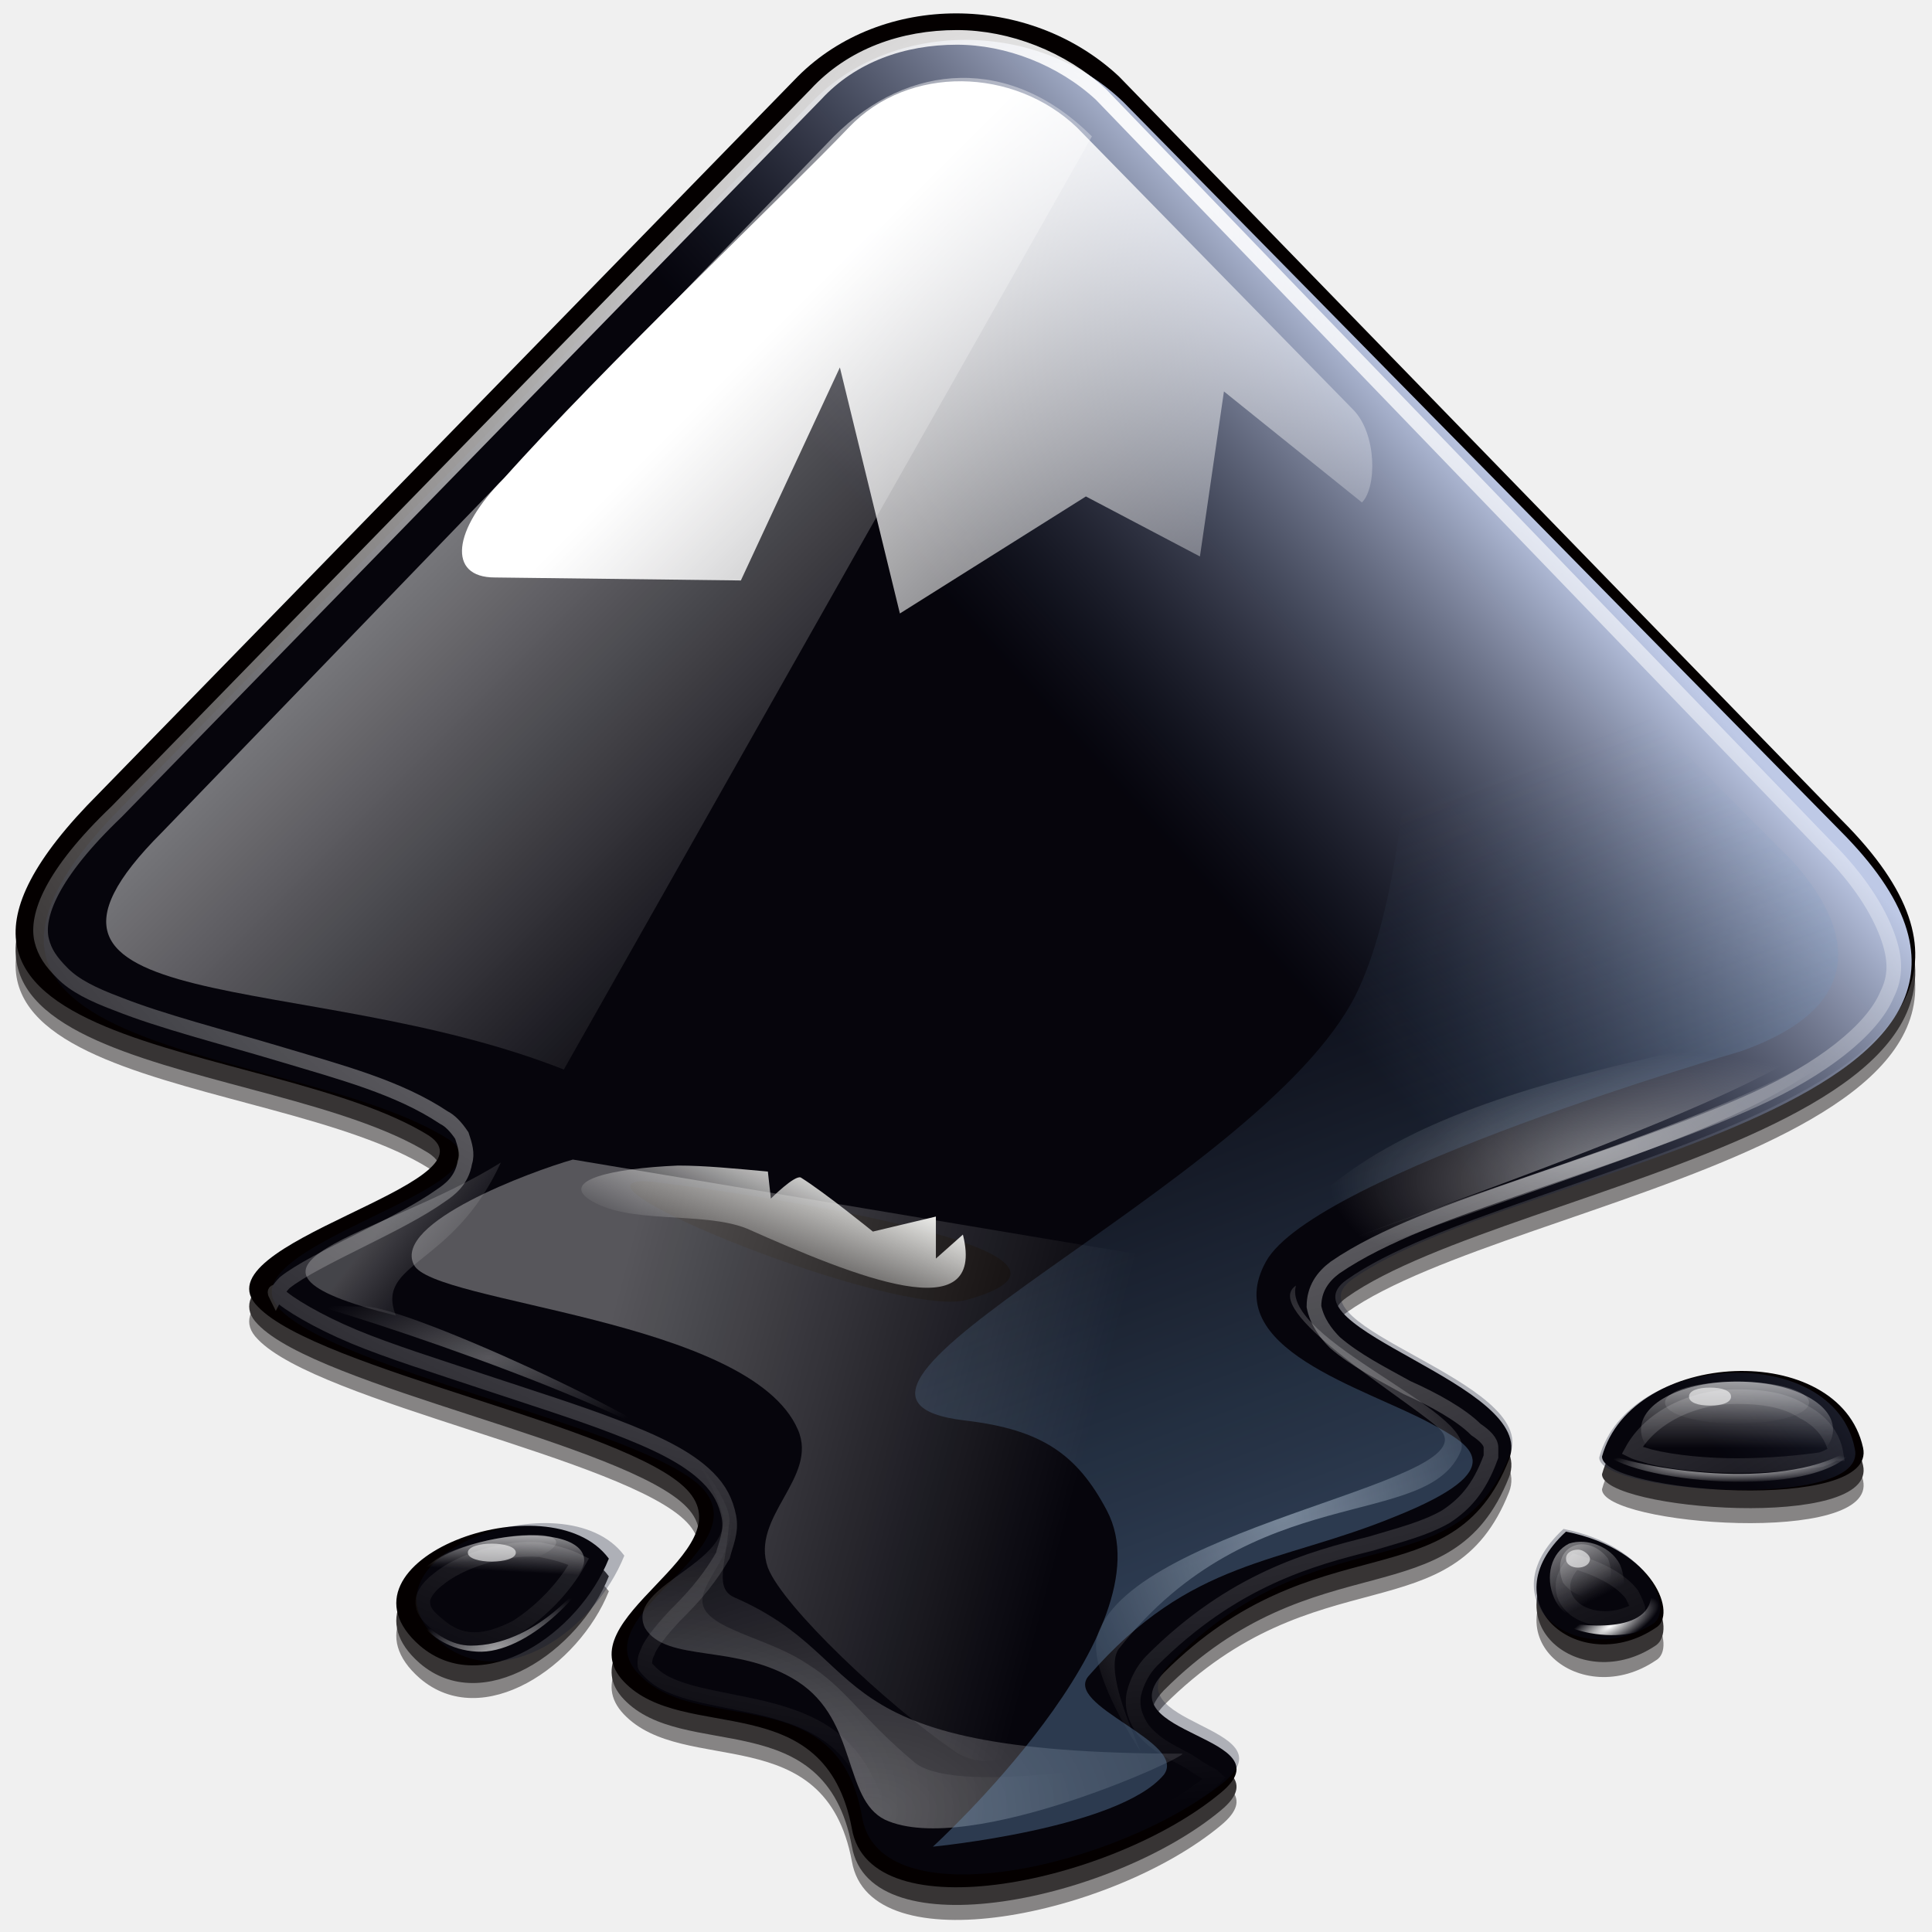
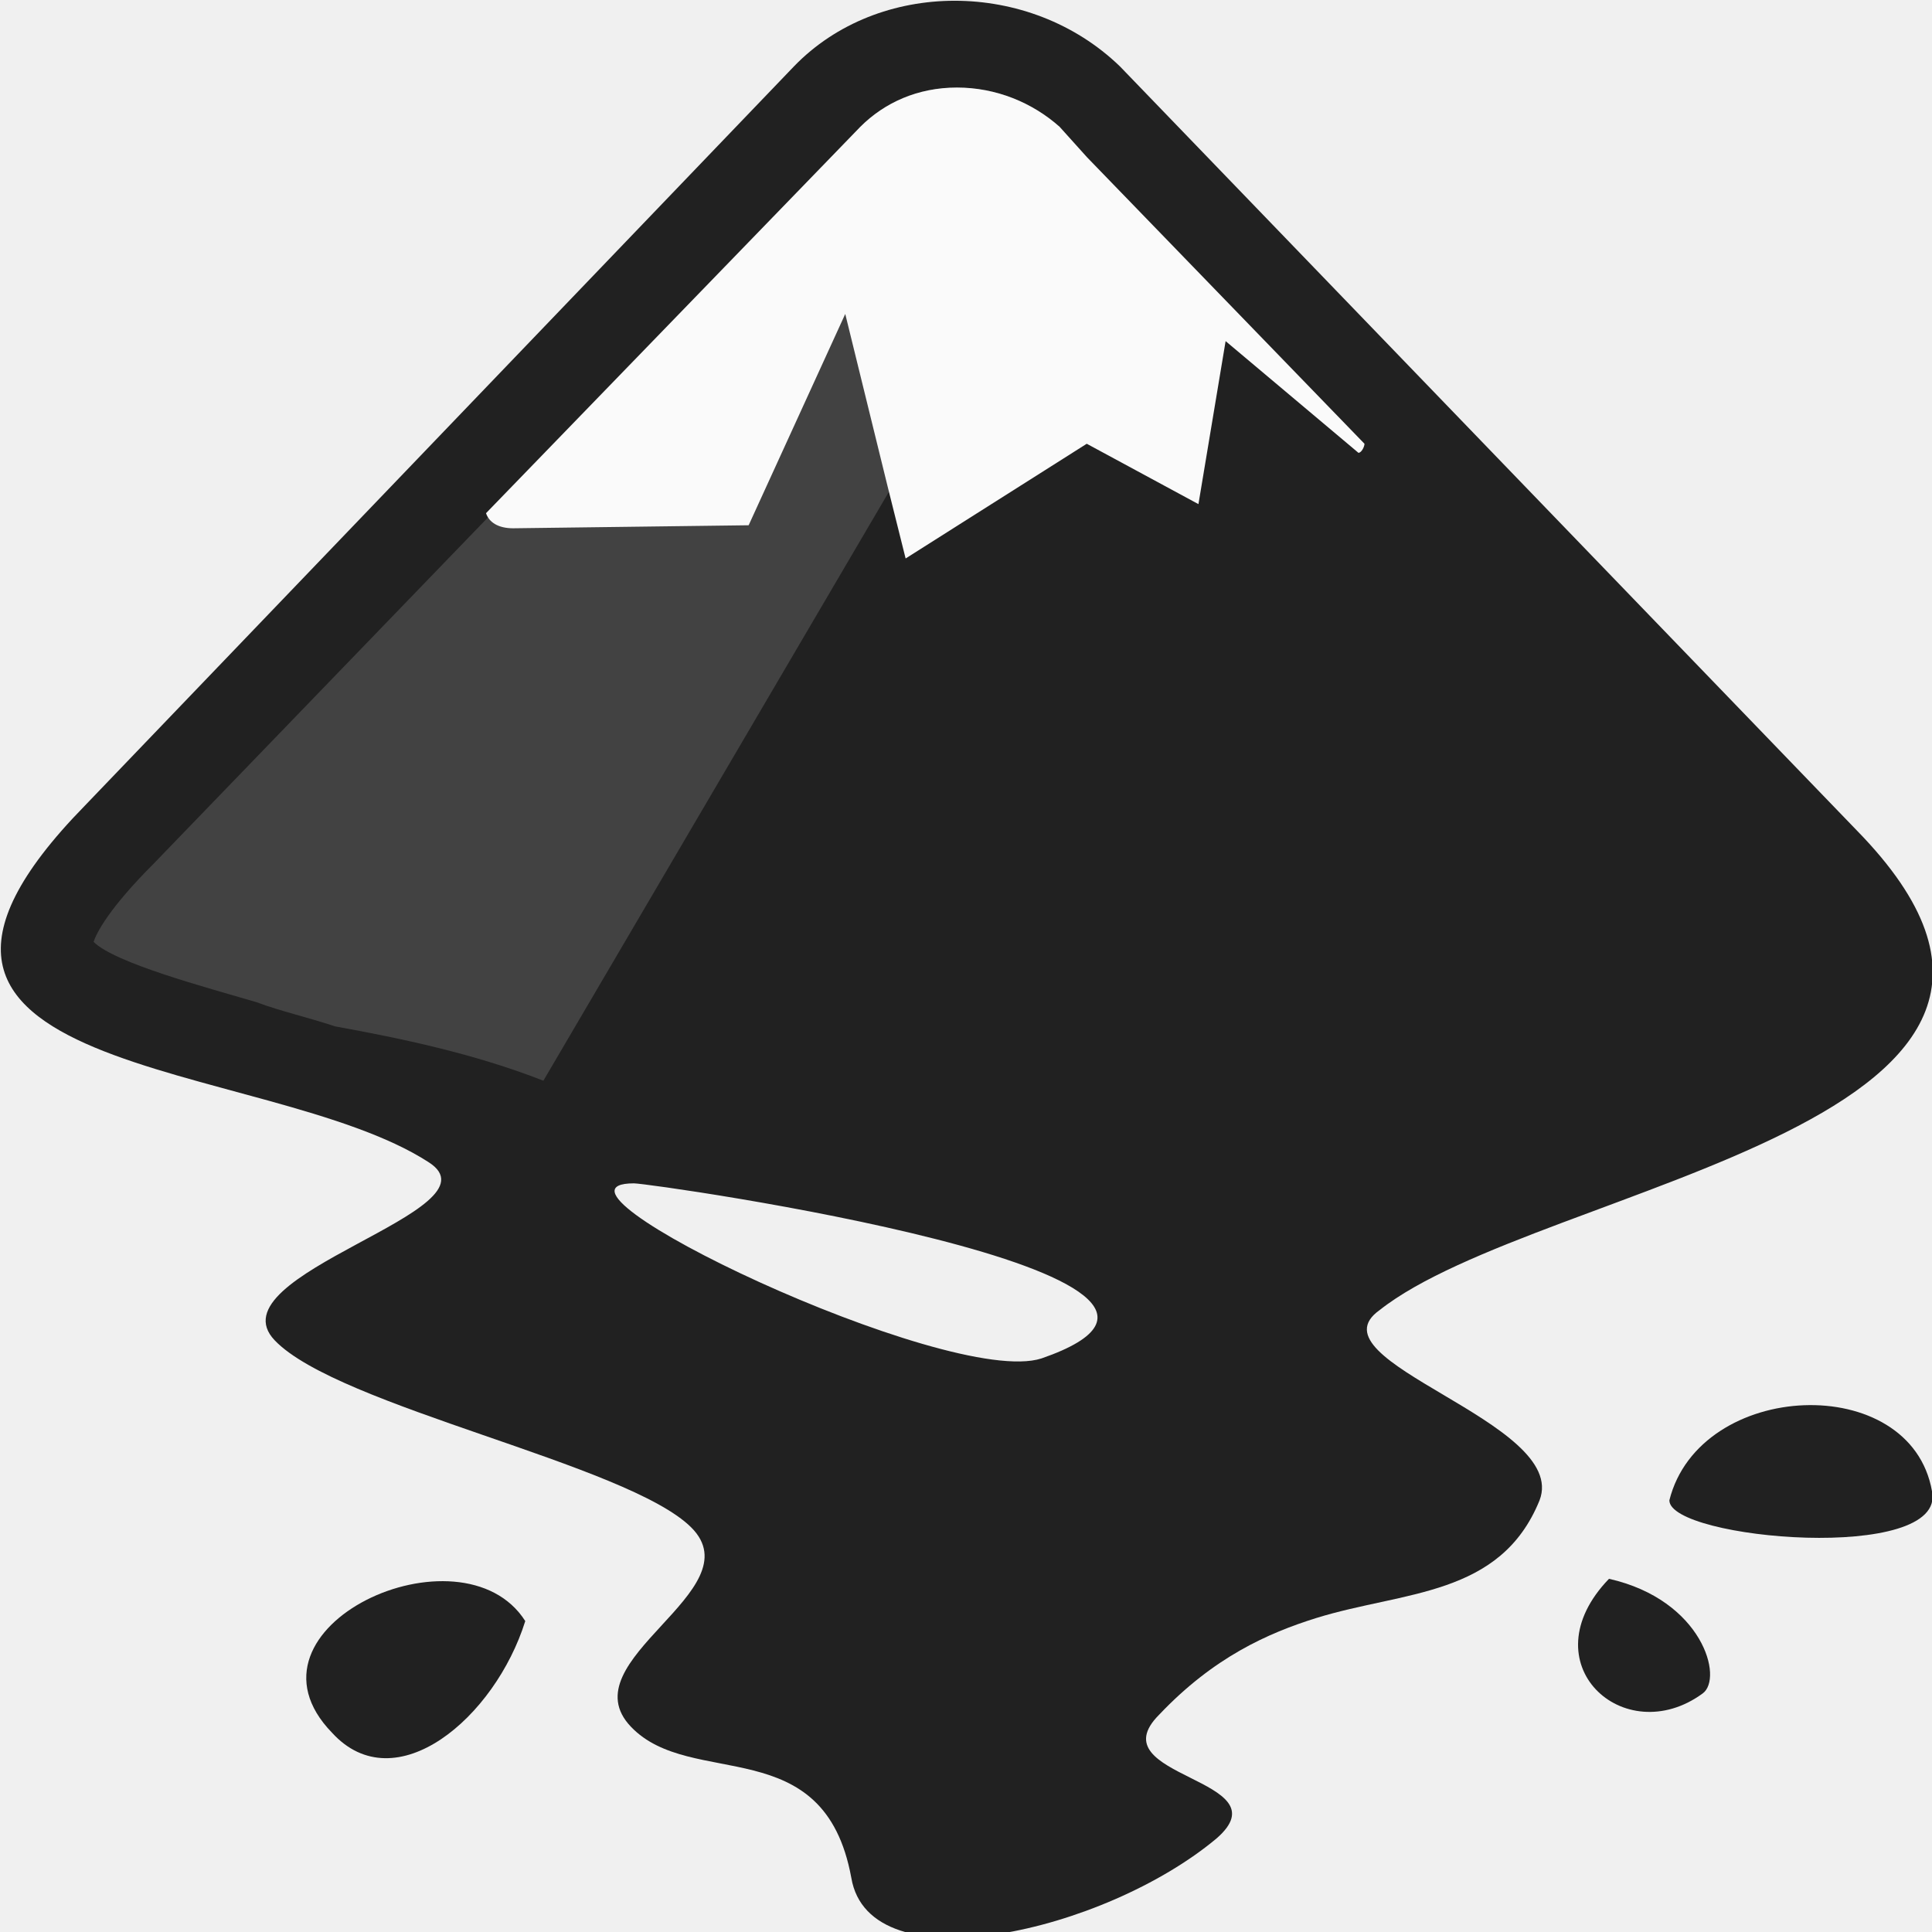
- <svg xmlns="http://www.w3.org/2000/svg" xmlns:xlink="http://www.w3.org/1999/xlink" version="1.1" id="图层_1" x="0px" y="0px" viewBox="0 0 64 64" style="enable-background:new 0 0 64 64;" xml:space="preserve">
+ <svg xmlns="http://www.w3.org/2000/svg" version="1.1" id="图层_1" x="0px" y="0px" viewBox="0 0 64 64" style="enable-background:new 0 0 64 64;" xml:space="preserve">
  <style type="text/css">
- 	.st0{enable-background:new    ;}
- 	.st1{opacity:0.783;}
- 	.st2{fill:#040000;}
- 	.st3{opacity:0.576;fill:#040000;enable-background:new    ;}
- 	.st4{fill:none;}
- 	.st5{clip-path:url(#SVGID_2_);}
- 	.st6{fill:url(#outline1_1_);}
- 	.st7{opacity:0.505;fill:url(#path7643_1_);enable-background:new    ;}
- 	.st8{fill:url(#icecap_1_);}
- 	.st9{opacity:0.217;fill:url(#path8566_1_);enable-background:new    ;}
- 	.st10{opacity:0.276;enable-background:new    ;}
- 	.st11{fill:url(#SVGID_3_);}
- 	.st12{opacity:0.453;fill:url(#path8736_1_);enable-background:new    ;}
- 	.st13{opacity:0.512;enable-background:new    ;}
- 	.st14{fill:url(#SVGID_4_);}
- 	.st15{opacity:0.286;fill:url(#path8864_1_);enable-background:new    ;}
- 	.st16{opacity:0.621;enable-background:new    ;}
- 	.st17{fill:url(#SVGID_5_);}
- 	.st18{fill:url(#SVGID_6_);}
- 	.st19{opacity:0.286;fill:url(#path8984_1_);enable-background:new    ;}
- 	.st20{fill:url(#SVGID_7_);}
- 	.st21{fill:url(#SVGID_8_);}
- 	.st22{fill:url(#path8996_1_);}
- 	.st23{opacity:0.286;fill:url(#path9006_1_);enable-background:new    ;}
- 	.st24{fill:url(#SVGID_9_);}
- 	.st25{opacity:0.616;enable-background:new    ;}
- 	.st26{fill:url(#SVGID_10_);}
- 	.st27{fill:none;stroke:url(#_x38_7235_1_);stroke-width:0.488;}
- 	.st28{opacity:0.325;enable-background:new    ;}
- 	.st29{fill:url(#SVGID_11_);}
- 	.st30{fill:url(#path5783_1_);}
- 	.st31{opacity:0.478;enable-background:new    ;}
- 	.st32{fill:url(#SVGID_12_);}
- 	.st33{opacity:0.586;fill:#FFFFFF;enable-background:new    ;}
- 	.st34{opacity:0.251;fill:url(#path5049_1_);enable-background:new    ;}
- 	.st35{opacity:0.363;enable-background:new    ;}
- 	.st36{fill:url(#SVGID_13_);}
+ 	.st0{fill:#212121;}
+ 	.st1{fill:#424242;}
+ 	.st2{fill:#FAFAFA;}
</style>
-   <g id="g9139" transform="matrix(0.9939405,0,0,0.9939405,0.3893711,-1.445076)" class="st0">
-     <g id="g6035" transform="translate(3.6896803e-7,0.4883067)" class="st1">
-       <path id="path5987" class="st2" d="M26.2,4.1L2.9,28c-8.8,8.8,5.7,8.1,11,11.4c2.4,1.6-7.8,3.6-5.7,5.7c2,2.1,12.3,4,14.3,6.1    c2,2.1-4.1,4.3-2.1,6.4c2,2.1,6.7,0.1,7.6,4.9c0.6,3.5,8.7,1.8,12.3-1.2c2.3-1.9-3.9-1.9-1.9-4c5.1-5.1,9.6-2.3,11.5-7.1    c1-2.5-7.7-4.4-5.4-6c5.5-3.9,25.9-5.9,16.5-15.3L36.9,4.1C33.9,1.3,29,1.3,26.2,4.1L26.2,4.1z M53,50.1c0,1.2,9.2,1.9,8.7-0.3    C60.9,46.2,54,46.5,53,50.1z M13.6,56.4c2.1,1.8,5.3-0.4,6.3-2.9C17.9,50.8,10.4,53.6,13.6,56.4z M51.8,52.6    c-2.6,2.4,0.5,4.9,3,3.2C55.5,55.3,54.8,53.1,51.8,52.6z" />
-       <path id="path6021" class="st3" d="M26.2,4.6L2.9,28.5c-8.8,8.8,5.7,8.1,11,11.4c2.4,1.6-7.8,3.6-5.7,5.7c2,2.1,12.3,4,14.3,6.1    c2,2.1-4.1,4.3-2.1,6.4c2,2.1,6.7,0.1,7.6,4.9c0.6,3.5,8.7,1.8,12.3-1.2c2.3-1.9-3.9-1.9-1.9-4c5.1-5.1,9.6-2.3,11.5-7.1    c1-2.5-7.7-4.4-5.4-6c5.5-3.9,25.9-5.9,16.5-15.3L36.9,4.6C33.9,1.8,29,1.8,26.2,4.6L26.2,4.6z M53,50.6c0,1.2,9.2,1.9,8.7-0.3    C60.9,46.7,54,47,53,50.6z M13.6,56.9c2.1,1.8,5.3-0.4,6.3-2.9C17.9,51.3,10.4,54.1,13.6,56.9z M51.8,53.1c-2.6,2.4,0.5,4.9,3,3.2    C55.5,55.9,54.8,53.7,51.8,53.1z" />
-     </g>
-     <path id="use7631" class="st2" d="M26.2,4L2.9,27.9c-8.8,8.8,5.7,8.1,11,11.4c2.4,1.6-7.8,3.6-5.7,5.7c2,2.1,12.3,4,14.3,6.1   c2,2.1-4.1,4.3-2.1,6.4c2,2.1,6.7,0.1,7.6,4.9c0.6,3.5,8.7,1.8,12.3-1.2c2.3-1.9-3.9-1.9-1.9-4c5.1-5.1,9.6-2.3,11.5-7.1   c1-2.5-7.7-4.4-5.4-6c5.5-3.9,25.9-5.9,16.5-15.3L36.9,4C33.9,1.2,29,1.2,26.2,4z M53,50c0,1.2,9.2,1.9,8.7-0.3   C60.9,46.1,54,46.4,53,50z M13.6,56.3c2.1,1.8,5.3-0.4,6.3-2.9C17.9,50.7,10.4,53.5,13.6,56.3z M51.8,52.5c-2.6,2.4,0.5,4.9,3,3.2   C55.5,55.3,54.8,53.1,51.8,52.5z" />
-     <path id="use7639" class="st4" d="M26.2,4L2.9,27.9c-8.8,8.8,5.7,8.1,11,11.4c2.4,1.6-7.8,3.6-5.7,5.7c2,2.1,12.3,4,14.3,6.1   c2,2.1-4.1,4.3-2.1,6.4c2,2.1,6.7,0.1,7.6,4.9c0.6,3.5,8.7,1.8,12.3-1.2c2.3-1.9-3.9-1.9-1.9-4c5.1-5.1,9.6-2.3,11.5-7.1   c1-2.5-7.7-4.4-5.4-6c5.5-3.9,25.9-5.9,16.5-15.3L36.9,4C33.9,1.2,29,1.2,26.2,4z M53,50c0,1.2,9.2,1.9,8.7-0.3   C60.9,46.1,54,46.4,53,50z M13.6,56.3c2.1,1.8,5.3-0.4,6.3-2.9C17.9,50.7,10.4,53.5,13.6,56.3z M51.8,52.5c-2.6,2.4,0.5,4.9,3,3.2   C55.5,55.3,54.8,53.1,51.8,52.5z" />
-     <g>
-       <defs>
-         <path id="SVGID_1_" d="M26.3,4.3L3.2,27.9c-8.7,8.7,5.7,8,10.9,11.3c2.4,1.6-7.7,3.6-5.7,5.7c2,2.1,12.2,4,14.2,6     c2,2.1-4.1,4.3-2.1,6.3c2,2.1,6.7,0.1,7.5,4.8c0.6,3.5,8.6,1.7,12.2-1.2c2.2-1.9-3.9-1.9-1.8-4c5-5.1,9.5-2.3,11.4-7     c1-2.5-7.6-4.3-5.3-5.9c5.5-3.9,25.7-5.8,16.4-15.1L36.8,4.3C33.9,1.5,29,1.5,26.3,4.3z M20.7,40.6c0.5,0,17.3,2.2,10.8,4     C29.1,45.2,17.7,40.6,20.7,40.6z M52.8,49.9c0,1.2,9.1,1.8,8.6-0.3C60.7,46,53.8,46.3,52.8,49.9z M13.8,56.1     c2.1,1.8,5.2-0.4,6.2-2.9C18,50.5,10.6,53.3,13.8,56.1z M51.6,52.3c-2.6,2.4,0.4,4.8,3,3.2C55.3,55.1,54.6,52.9,51.6,52.3z" />
-       </defs>
-       <clipPath id="SVGID_2_">
-         <use xlink:href="#SVGID_1_" style="overflow:visible;" />
-       </clipPath>
-       <g id="use7641" transform="matrix(0.9905442,0,0,0.9905442,0.6051535,0.604136)" class="st5">
-         <linearGradient id="outline1_1_" gradientUnits="userSpaceOnUse" x1="51.879" y1="48.481" x2="39.364" y2="37.165" gradientTransform="matrix(0.9845 0 0 -0.9845 1.0064 67.427)">
-           <stop offset="0" style="stop-color:#BEC9E6" />
-           <stop offset="1" style="stop-color:#09112B;stop-opacity:0.288" />
-         </linearGradient>
-         <path id="outline1_9_" class="st6" d="M26.3,4.3L3.2,27.9c-8.7,8.7,5.7,8,10.9,11.3c2.4,1.6-7.7,3.6-5.7,5.7c2,2.1,12.2,4,14.2,6     c2,2.1-4.1,4.3-2.1,6.3c2,2.1,6.7,0.1,7.5,4.8c0.6,3.5,8.6,1.7,12.2-1.2c2.2-1.9-3.9-1.9-1.8-4c5-5.1,9.5-2.3,11.4-7     c1-2.5-7.6-4.3-5.3-5.9c5.5-3.9,25.7-5.8,16.4-15.1L36.8,4.3C33.9,1.5,29,1.5,26.3,4.3z M20.7,40.6c0.5,0,17.3,2.2,10.8,4     C29.1,45.2,17.7,40.6,20.7,40.6z M52.8,49.9c0,1.2,9.1,1.8,8.6-0.3C60.7,46,53.8,46.3,52.8,49.9z M13.8,56.1     c2.1,1.8,5.2-0.4,6.2-2.9C18,50.5,10.6,53.3,13.8,56.1z M51.6,52.3c-2.6,2.4,0.4,4.8,3,3.2C55.3,55.1,54.6,52.9,51.6,52.3z" />
-       </g>
-     </g>
-     <linearGradient id="path7643_1_" gradientUnits="userSpaceOnUse" x1="15.524" y1="52.159" x2="29.669" y2="38.014" gradientTransform="matrix(1.0031 0 0 -1.0031 7.857595e-04 67.6782)">
-       <stop offset="0" style="stop-color:#FFFFFF" />
-       <stop offset="1" style="stop-color:#FFFFFF;stop-opacity:0" />
-     </linearGradient>
-     <path id="path7643" class="st7" d="M5,29.2c-6.3,6.3,4.8,4.5,13.4,7.9L36,6c-2.7-2.7-6.1-2.5-8.6,0L5,29.2z" />
-     <linearGradient id="icecap_1_" gradientUnits="userSpaceOnUse" x1="24.796" y1="55.022" x2="41.77" y2="38.048" gradientTransform="matrix(0.9939 0 0 -0.9939 0.3955 67.4512)">
-       <stop offset="0" style="stop-color:#FFFFFF" />
-       <stop offset="1" style="stop-color:#FFFFFF;stop-opacity:0" />
-     </linearGradient>
-     <path id="icecap" class="st8" d="M35.5,5.7l9.2,9.4c0.8,0.8,0.8,2.6,0.3,3.1l-4.6-3.7L39.6,20l-3.8-2l-6.2,3.9l-2-8.2l-3.3,7.1   l-8.2-0.1c-1.6,0-1.4-1.6,0.3-3.3c3.2-3.6,9.5-9.6,11.5-11.7C29.9,3.6,33.4,3.7,35.5,5.7z" />
-     <radialGradient id="path8566_1_" cx="87.44" cy="-88.701" r="17.313" gradientTransform="matrix(0.8265 0 0 -0.5533 -51.2125 12.4238)" gradientUnits="userSpaceOnUse">
-       <stop offset="0" style="stop-color:#FFFFFF" />
-       <stop offset="1" style="stop-color:#FFFFFF;stop-opacity:0" />
-     </radialGradient>
-     <path id="path8566" class="st9" d="M22.8,50.1c0,0,1,1.5,0.9,2.2c-0.2,1.4-3.2,2.1-2.6,3.4c0.7,1.2,3.1,0.5,5.1,1.8   c2,1.3,1.5,3.9,2.9,4.6c2.8,1.3,10.3-2.2,9.9-2.2c-0.4,0.1-7.4,1.5-8.9,0.3c-1.8-1.5-2.3-2.5-3.6-3.3c-1.2-0.8-3-1.1-3.4-1.8   c-0.4-0.7,0.8-1.5,0.9-2.8C24.1,51.6,22.8,50.1,22.8,50.1z" />
-     <g id="path8718" class="st10">
-       <radialGradient id="SVGID_3_" cx="104.678" cy="-110.378" r="17.313" gradientTransform="matrix(1.0546 0 0 -0.7059 -81.7412 -16.073)" gradientUnits="userSpaceOnUse">
-         <stop offset="0" style="stop-color:#FFFFFF" />
-         <stop offset="1" style="stop-color:#FFFFFF;stop-opacity:0" />
-       </radialGradient>
-       <path class="st11" d="M22.8,50.1c0,0,1,1.5,0.9,2.2c-0.2,1.4-3.2,2.1-2.6,3.4c0.7,1.2,3.1,0.5,5.1,1.8c2,1.3,1.5,3.9,2.9,4.6    c2.8,1.3,10.3-2.2,9.9-2.2c-12.4,0-10.1-3.1-14.9-5.2c-0.7-0.3-0.3-1.1-0.2-2.4C24.1,51.6,22.8,50.1,22.8,50.1z" />
-     </g>
-     <radialGradient id="path8736_1_" cx="119.685" cy="62.395" r="19.378" gradientTransform="matrix(0.5264 0 0 -0.2229 -11.0396 53.5039)" gradientUnits="userSpaceOnUse">
-       <stop offset="0" style="stop-color:#FFFFFF" />
-       <stop offset="1" style="stop-color:#FFFFFF;stop-opacity:0" />
-     </radialGradient>
-     <path id="path8736" class="st12" d="M43.9,43.6c11.1-4.1,14.7-4.7,18.4-8.3C58,38.8,49,40.8,41.7,43.9L43.9,43.6z" />
-     <g id="path8746" class="st13">
-       <radialGradient id="SVGID_4_" cx="123.812" cy="52.858" r="19.378" gradientTransform="matrix(0.5264 0 0 -0.2229 -11.0396 52.577)" gradientUnits="userSpaceOnUse">
-         <stop offset="0" style="stop-color:#FFFFFF" />
-         <stop offset="1" style="stop-color:#FFFFFF;stop-opacity:0" />
-       </radialGradient>
-       <path class="st14" d="M43.9,43c18.3-6.5,15.2-6.5,18.4-8.3c-5.8,2.2-16.7,2.5-20.5,8.7L43.9,43z" />
-     </g>
-     <linearGradient id="path8864_1_" gradientUnits="userSpaceOnUse" x1="131.394" y1="-48.769" x2="131.465" y2="-52.34" gradientTransform="matrix(0.5264 0 0 -0.5264 -11.7016 21.4076)">
-       <stop offset="0" style="stop-color:#FFFFFF" />
-       <stop offset="1" style="stop-color:#FFFFFF;stop-opacity:0" />
-     </linearGradient>
-     <path id="path8864" class="st15" d="M59.9,48.2c0,0.4-1.1,0.7-2.4,0.7c-1.3,0-2.4-0.3-2.4-0.7l0,0c0-0.4,1.1-0.7,2.4-0.7   C58.8,47.5,59.9,47.8,59.9,48.2z" />
-     <g id="path8874" class="st16">
-       <linearGradient id="SVGID_5_" gradientUnits="userSpaceOnUse" x1="157.302" y1="-92.606" x2="157.302" y2="-95.124" gradientTransform="matrix(0.7088 0 0 -1.1339 -54.0073 -58.1497)">
-         <stop offset="0" style="stop-color:#FFFFFF" />
-         <stop offset="1" style="stop-color:#FFFFFF;stop-opacity:0" />
-       </linearGradient>
-       <path class="st17" d="M60.7,49.1c0,0.9-1.4,1.6-3.2,1.6c-1.8,0-3.2-0.7-3.2-1.6l0,0c0-0.9,1.4-1.6,3.2-1.6    C59.3,47.5,60.7,48.2,60.7,49.1z" />
-     </g>
-     <g id="path8914">
-       <radialGradient id="SVGID_6_" cx="129.913" cy="439.111" r="7.974" gradientTransform="matrix(0.5264 0 0 -7.777900e-02 -11.0396 84.4273)" gradientUnits="userSpaceOnUse">
-         <stop offset="0" style="stop-color:#FFFFFF" />
-         <stop offset="1" style="stop-color:#FFFFFF;stop-opacity:0" />
-       </radialGradient>
-       <path class="st18" d="M53.1,49.9c1.1,1,7.4,1.6,8.4-0.3C59.6,51.1,55.1,50.6,53.1,49.9z" />
-     </g>
-     <linearGradient id="path8984_1_" gradientUnits="userSpaceOnUse" x1="134.652" y1="-8.326" x2="134.722" y2="-11.898" gradientTransform="matrix(0.203 -0.1029 -0.2381 -0.4695 22.5509 62.7444)">
-       <stop offset="0" style="stop-color:#FFFFFF" />
-       <stop offset="1" style="stop-color:#FFFFFF;stop-opacity:0" />
-     </linearGradient>
-     <path id="path8984" class="st19" d="M53.2,53.4c0.2,0.5,0.1,1-0.3,1.2c-0.4,0.2-0.9,0-1.2-0.4c0,0,0,0,0,0c-0.2-0.5-0.1-1,0.3-1.2   C52.4,52.8,52.9,53,53.2,53.4C53.1,53.4,53.2,53.4,53.2,53.4z" />
-     <g id="path8986" class="st16">
-       <linearGradient id="SVGID_7_" gradientUnits="userSpaceOnUse" x1="159.924" y1="-74.142" x2="159.924" y2="-76.66" gradientTransform="matrix(0.2733 -0.1386 -0.5128 -1.0113 -30.2375 -0.6035)">
-         <stop offset="0" style="stop-color:#FFFFFF" />
-         <stop offset="1" style="stop-color:#FFFFFF;stop-opacity:0" />
-       </linearGradient>
-       <path class="st20" d="M53.6,53.6c0.3,0.7,0.1,1.5-0.5,1.8c-0.6,0.3-1.4,0-1.7-0.7c0,0,0,0,0,0c-0.3-0.7-0.1-1.5,0.5-1.8    C52.5,52.7,53.3,53,53.6,53.6C53.6,53.6,53.6,53.6,53.6,53.6z" />
-     </g>
-     <g id="path8988">
-       <radialGradient id="SVGID_8_" cx="133.17" cy="712.841" r="7.974" gradientTransform="matrix(0.203 -0.1029 -3.517310e-02 -6.937164e-02 51.3049 118.8227)" gradientUnits="userSpaceOnUse">
-         <stop offset="0" style="stop-color:#FFFFFF" />
-         <stop offset="1" style="stop-color:#FFFFFF;stop-opacity:0" />
-       </radialGradient>
-       <path class="st21" d="M51.6,55.5c0.9,0.7,4.3,0.8,3-1.3C55,55.9,52.6,55.7,51.6,55.5z" />
-     </g>
-     <radialGradient id="path8996_1_" cx="51.162" cy="74.981" r="12.872" gradientTransform="matrix(0.5264 0 0 -0.2143 -11.0396 62.7805)" gradientUnits="userSpaceOnUse">
-       <stop offset="0" style="stop-color:#FFFFFF;stop-opacity:0.33" />
-       <stop offset="1" style="stop-color:#FFFFFF;stop-opacity:0" />
-     </radialGradient>
-     <path id="path8996" class="st22" d="M9.4,44.8c0-0.2,11.6,3.5,13.6,5.5c-1.6-1.6-9.9-5.3-11.2-5.3C10.6,45,9.6,44.9,9.4,44.8z" />
-     <g id="g9018" transform="matrix(0.8790148,-0.1929959,0.2338341,0.6959295,-20.20953,36.72556)">
-       <linearGradient id="path9006_1_" gradientUnits="userSpaceOnUse" x1="268.751" y1="22.905" x2="268.822" y2="19.334" gradientTransform="matrix(0.4627 0.1016 0.1231 -0.3664 -94.6712 12.773)">
-         <stop offset="0" style="stop-color:#FFFFFF" />
-         <stop offset="1" style="stop-color:#FFFFFF;stop-opacity:0" />
-       </linearGradient>
-       <path id="path9006" class="st23" d="M34.9,32.8c0,0.4-1.1,0.7-2.4,0.7c-1.3,0-2.4-0.3-2.4-0.7l0,0c0-0.4,1.1-0.7,2.4-0.7    S34.9,32.4,34.9,32.8z" />
-       <g id="path9008" class="st16">
-         <linearGradient id="SVGID_9_" gradientUnits="userSpaceOnUse" x1="296.726" y1="-70.484" x2="296.726" y2="-73.002" gradientTransform="matrix(0.6231 0.2188 0.1657 -0.7891 -140.6629 -89.0924)">
-           <stop offset="0" style="stop-color:#FFFFFF" />
-           <stop offset="1" style="stop-color:#FFFFFF;stop-opacity:0" />
-         </linearGradient>
-         <path class="st24" d="M35.7,33.7c0,0.9-1.4,1.6-3.2,1.6c-1.8,0-3.2-0.7-3.2-1.6l0,0c0-0.9,1.4-1.6,3.2-1.6     C34.3,32.1,35.7,32.8,35.7,33.7z" />
-       </g>
-     </g>
-     <g id="path9038" class="st25">
-       <radialGradient id="SVGID_10_" cx="80.487" cy="55.573" r="5.923" gradientTransform="matrix(0.6239 -0.1729 -6.467603e-02 -0.2334 -30.5469 83.2844)" gradientUnits="userSpaceOnUse">
-         <stop offset="0" style="stop-color:#FFFFFF" />
-         <stop offset="1" style="stop-color:#FFFFFF;stop-opacity:0" />
-       </radialGradient>
-       <path class="st26" d="M13.1,54.7c0,0,0.6,1.7,2.4,1.8c1.7,0.1,3.7-2.1,3.9-2.9c-0.3,0.7-2,2.7-4.1,2.7    C14,56.3,13.1,54.7,13.1,54.7z" />
-     </g>
-     <radialGradient id="_x38_7235_1_" cx="48.927" cy="53.631" r="31.178" gradientTransform="matrix(1.7117 0 0 -1.6847 -49.4408 99.5509)" gradientUnits="userSpaceOnUse">
-       <stop offset="0" style="stop-color:#FFFFFF" />
-       <stop offset="1" style="stop-color:#FFFFFF;stop-opacity:0" />
-     </radialGradient>
-     <path id="_x38_7235" class="st27" d="M31.5,2.7c-1.8,0-3.5,0.6-4.7,1.9L3.5,28.5C1.3,30.6,0.8,32,1,32.8c0.1,0.4,0.3,0.7,0.7,1.1   c0.4,0.4,1,0.7,1.8,1c1.5,0.6,3.5,1.1,5.5,1.7s3.9,1.1,5.4,2.1c0.2,0.1,0.4,0.3,0.6,0.6c0.1,0.3,0.2,0.6,0.1,0.9   c-0.1,0.6-0.5,0.9-0.8,1.1c-0.7,0.5-1.7,1-2.7,1.5s-2,1-2.5,1.4c-0.2,0.2-0.3,0.4-0.3,0.4c0,0-0.1-0.2,0.1,0   c0.3,0.3,1.3,0.9,2.5,1.4c1.2,0.5,2.8,1,4.3,1.5s3.1,1,4.4,1.5c1.3,0.5,2.4,1,3.1,1.7c0.4,0.4,0.6,0.8,0.7,1.3   c0.1,0.5-0.1,0.9-0.2,1.3c-0.4,0.7-0.9,1.3-1.4,1.8s-1,1.1-1.1,1.4c-0.1,0.2-0.1,0.3-0.1,0.4c0,0.1,0,0.1,0.2,0.3c0,0,0,0,0,0   c0.7,0.7,2.1,0.8,3.8,1.2c0.8,0.2,1.7,0.5,2.4,1.1s1.3,1.6,1.5,3c0.1,0.6,0.4,0.8,1.1,1.1c0.7,0.2,1.8,0.3,3,0.1   c2.4-0.3,5.2-1.5,6.9-2.9c0.1-0.1,0.1-0.1,0.1-0.1c-0.1-0.1-0.4-0.2-0.8-0.5c-0.5-0.3-1.1-0.5-1.6-1.1c-0.2-0.3-0.4-0.7-0.3-1.2   c0.1-0.4,0.3-0.8,0.6-1.1c2.7-2.7,5.3-3.4,7.3-3.9c1-0.3,1.8-0.5,2.5-0.9c0.6-0.4,1.1-0.9,1.5-2c0-0.1,0-0.1,0-0.3   s-0.2-0.4-0.5-0.6c-0.5-0.5-1.4-1-2.3-1.4c-0.9-0.5-1.7-0.9-2.4-1.5c-0.3-0.3-0.6-0.7-0.7-1.2c0-0.6,0.3-1,0.7-1.3   c1.6-1.1,3.9-1.9,6.5-2.8c2.6-0.9,5.3-1.8,7.5-2.8c2.2-1,3.9-2.3,4.4-3.5c0.3-0.6,0.3-1.2,0-2c-0.3-0.8-0.9-1.8-2-2.9L36.3,4.6   c0,0,0,0,0,0C35,3.4,33.2,2.7,31.5,2.7z M57.5,48C56,48,54.6,48.7,54,49.8c0.2,0.1,0.3,0.1,0.6,0.2c0.8,0.2,1.9,0.3,2.9,0.3   c1.1,0,2.1-0.1,2.8-0.2c0.3-0.1,0.4-0.2,0.5-0.2c-0.1-0.6-0.5-1.1-1.1-1.4C59.1,48.1,58.3,48,57.5,48z M17.6,53.1   c-1.2-0.1-2.7,0.4-3.4,1c-0.4,0.3-0.5,0.6-0.5,0.7c0,0.2,0,0.4,0.5,0.8c0,0,0,0,0,0c0.8,0.7,1.6,0.6,2.6,0.1   c0.8-0.5,1.6-1.3,2.1-2.2C18.5,53.3,18.1,53.2,17.6,53.1L17.6,53.1z M52.1,53.5c-0.3,0.3-0.4,0.6-0.4,0.8c0,0.3,0.1,0.5,0.3,0.7   c0.4,0.4,1.3,0.6,2.2,0.1c0-0.1-0.1-0.3-0.2-0.5C53.7,54.2,53.1,53.8,52.1,53.5z" />
-     <g id="path5897" class="st28">
-       <linearGradient id="SVGID_11_" gradientUnits="userSpaceOnUse" x1="50.458" y1="-44.748" x2="83.274" y2="-53.425" gradientTransform="matrix(0.4853 0 0 -0.4853 -5.1025 25.7474)">
-         <stop offset="0" style="stop-color:#FFFFFF" />
-         <stop offset="1" style="stop-color:#FFFFFF;stop-opacity:0" />
-       </linearGradient>
-       <path class="st29" d="M18.7,40.1c-1.4,0.4-6,2.1-5.3,3.5c0.6,1.3,11.2,1.8,12.8,5.5c0.7,1.6-1.6,2.9-1,4.6c0.5,1.3,4,4.6,6.2,6.1    c1.7,1.2,4-1,3.1-2.8c-1.5-2.9,5.1-6.4,8.1-8c1.7-0.9-3.6-5.5-3.6-5.5L18.7,40.1z" />
-     </g>
-     <linearGradient id="path5783_1_" gradientUnits="userSpaceOnUse" x1="23.576" y1="33.011" x2="21.543" y2="28.352" gradientTransform="matrix(0.8799 0 0 -0.8799 5.6428 69.0565)">
-       <stop offset="0" style="stop-color:#EEEEEB" />
-       <stop offset="1" style="stop-color:#EEEEEB;stop-opacity:0" />
-     </linearGradient>
-     <path id="path5783" class="st30" d="M19.2,41.4c1.3,0.9,3.8,0.4,5.3,1c3.6,1.6,8,3.4,7.2,0.2l-0.9,0.8l0-1.4l-2.1,0.5   c0,0-1.6-1.3-2.4-1.8c-0.2-0.1-1,0.7-1,0.7l-0.1-0.9c-1.1-0.1-2.1-0.2-3-0.2C19.9,40.4,18.4,40.8,19.2,41.4z" />
-     <g id="path5803" class="st31">
-       <radialGradient id="SVGID_12_" cx="119.963" cy="-93.584" r="12.711" gradientTransform="matrix(0.656 0 0 -0.8336 -36.3152 -26.1482)" gradientUnits="userSpaceOnUse">
-         <stop offset="0" style="stop-color:#FFFFFF" />
-         <stop offset="1" style="stop-color:#FFFFFF;stop-opacity:0" />
-       </radialGradient>
-       <path class="st32" d="M42.8,44.3c-0.5,1.8,6,4.2,5.5,5.5c-1.1,2.7-6.9,0.9-11.4,6.6c-0.6,0.8,0.9,3.7,0.7,3.4s-1.8-2.8-1.4-3.9    c1.3-3.7,13.5-5.1,11.3-6.9C46.2,47.9,41.6,45.1,42.8,44.3z" />
-     </g>
-     <path id="path6041" class="st33" d="M57.3,48c0,0.2-0.3,0.3-0.7,0.3c-0.4,0-0.7-0.1-0.7-0.3l0,0c0-0.2,0.3-0.3,0.7-0.3   C57,47.7,57.3,47.8,57.3,48z" />
-     <path id="path6043" class="st33" d="M52.6,53.4c0,0.2-0.2,0.3-0.4,0.3c-0.2,0-0.4-0.1-0.4-0.3l0,0c0-0.2,0.2-0.3,0.4-0.3   C52.4,53.1,52.6,53.3,52.6,53.4z" />
-     <path id="path6045" class="st33" d="M16.8,53.2c0,0.2-0.4,0.3-0.8,0.3s-0.8-0.1-0.8-0.3l0,0c0-0.2,0.4-0.3,0.8-0.3   S16.8,53,16.8,53.2z" />
-     <linearGradient id="path5049_1_" gradientUnits="userSpaceOnUse" x1="36.703" y1="-36.394" x2="41.819" y2="-40.458" gradientTransform="matrix(0.4898 0 0 -0.4898 -5.2952 24.0271)">
-       <stop offset="0" style="stop-color:#FFFFFF" />
-       <stop offset="1" style="stop-color:#FFFFFF;stop-opacity:0" />
-     </linearGradient>
-     <path id="path5049" class="st34" d="M16.3,40.2c-4,2.5-10.3,3.4-3.5,5.1C12.1,43.5,14.7,43.7,16.3,40.2z" />
-     <g id="path10207" class="st35">
-       <linearGradient id="SVGID_13_" gradientUnits="userSpaceOnUse" x1="107.352" y1="-51.863" x2="92.012" y2="-10.56" gradientTransform="matrix(0.4853 0 0 -0.4853 -5.1025 25.7474)">
-         <stop offset="0" style="stop-color:#6F99C6" />
-         <stop offset="1" style="stop-color:#6F99C6;stop-opacity:0" />
-       </linearGradient>
-       <path class="st36" d="M30.7,63c0,0,6.2-0.6,7.7-2.4c0.8-1.1-3.4-2.3-2.5-3.3c3.4-3.9,6.3-3.7,10.2-5.3c4-1.6,2.5-2.4,1.2-3.1    c-2.2-1.2-7.1-2.5-5.5-5.4c1.6-2.9,15.8-7,15.8-7c4.3-1.5,3.8-4.1,1.7-6.4L46.7,17.5c0,0,0.6,12-1.9,17.1    c-3.2,6.4-20,13.4-13,14.2c2.5,0.3,3.7,1.1,4.7,3C38.6,55.8,30.7,63,30.7,63z" />
-     </g>
+   <g>
+     <path class="st0" d="M61.5,27.5L37.1,2.2c-3-2.9-8-2.9-10.8,0L2.8,26.7c-8.9,9.1,6,8.3,11.4,11.8c2.5,1.6-7.2,3.7-5.1,5.9   c2.1,2.2,11.7,4.1,13.8,6.2c2.1,2.1-4.1,4.4-2,6.6c2,2.1,6.4,0.1,7.3,5c0.6,3.6,8.4,1.8,12.1-1.3c2.3-2-4-2-1.9-4.1   c1.8-1.9,3.6-2.7,5.2-3.2c2.9-0.9,6.1-0.7,7.4-3.9c1-2.6-7.7-4.6-5.3-6.3C51,39.2,71,37.2,61.5,27.5z M34.5,45   C31.4,46,17.2,39.2,21,39.2C21.6,39.2,42.6,42.2,34.5,45z" />
+     <path class="st0" d="M53.3,52.3c-2.7,2.8,0.5,5.7,3.1,3.8C57.1,55.6,56.4,53,53.3,52.3z" />
+     <path class="st0" d="M55.3,49.7c0,1.3,9.2,2.1,8.7-0.3C63.3,45.4,56.3,45.7,55.3,49.7z" />
+     <path class="st0" d="M11,57.4c2.1,2.3,5.4-0.5,6.4-3.7C15.3,50.4,7.6,53.9,11,57.4z" />
  </g>
+   <path class="st1" d="M36,5.2l-6.5,11L18,35.8c-2.3-0.9-4.7-1.4-6.9-1.8c-0.9-0.3-1.8-0.5-2.6-0.8c-1.7-0.5-4.7-1.3-5.4-2  c0.1-0.3,0.5-1.1,2-2.6l11.2-11.6L28.5,4.2c0.8-0.8,1.9-1.3,3.2-1.3s2.5,0.5,3.4,1.3L36,5.2z" />
+   <path class="st2" d="M45.2,14.7c0,0.1-0.1,0.3-0.2,0.3l-4.4-3.7l-0.9,5.4l-3.7-2l-6,3.8l-0.6-2.4l-1.4-5.7l-3.2,7L17,17.5  c-0.5,0-0.8-0.2-0.9-0.5L28.5,4.2c0.8-0.8,1.9-1.3,3.2-1.3s2.5,0.5,3.4,1.3l0.9,1L45.2,14.7z" />
</svg>
